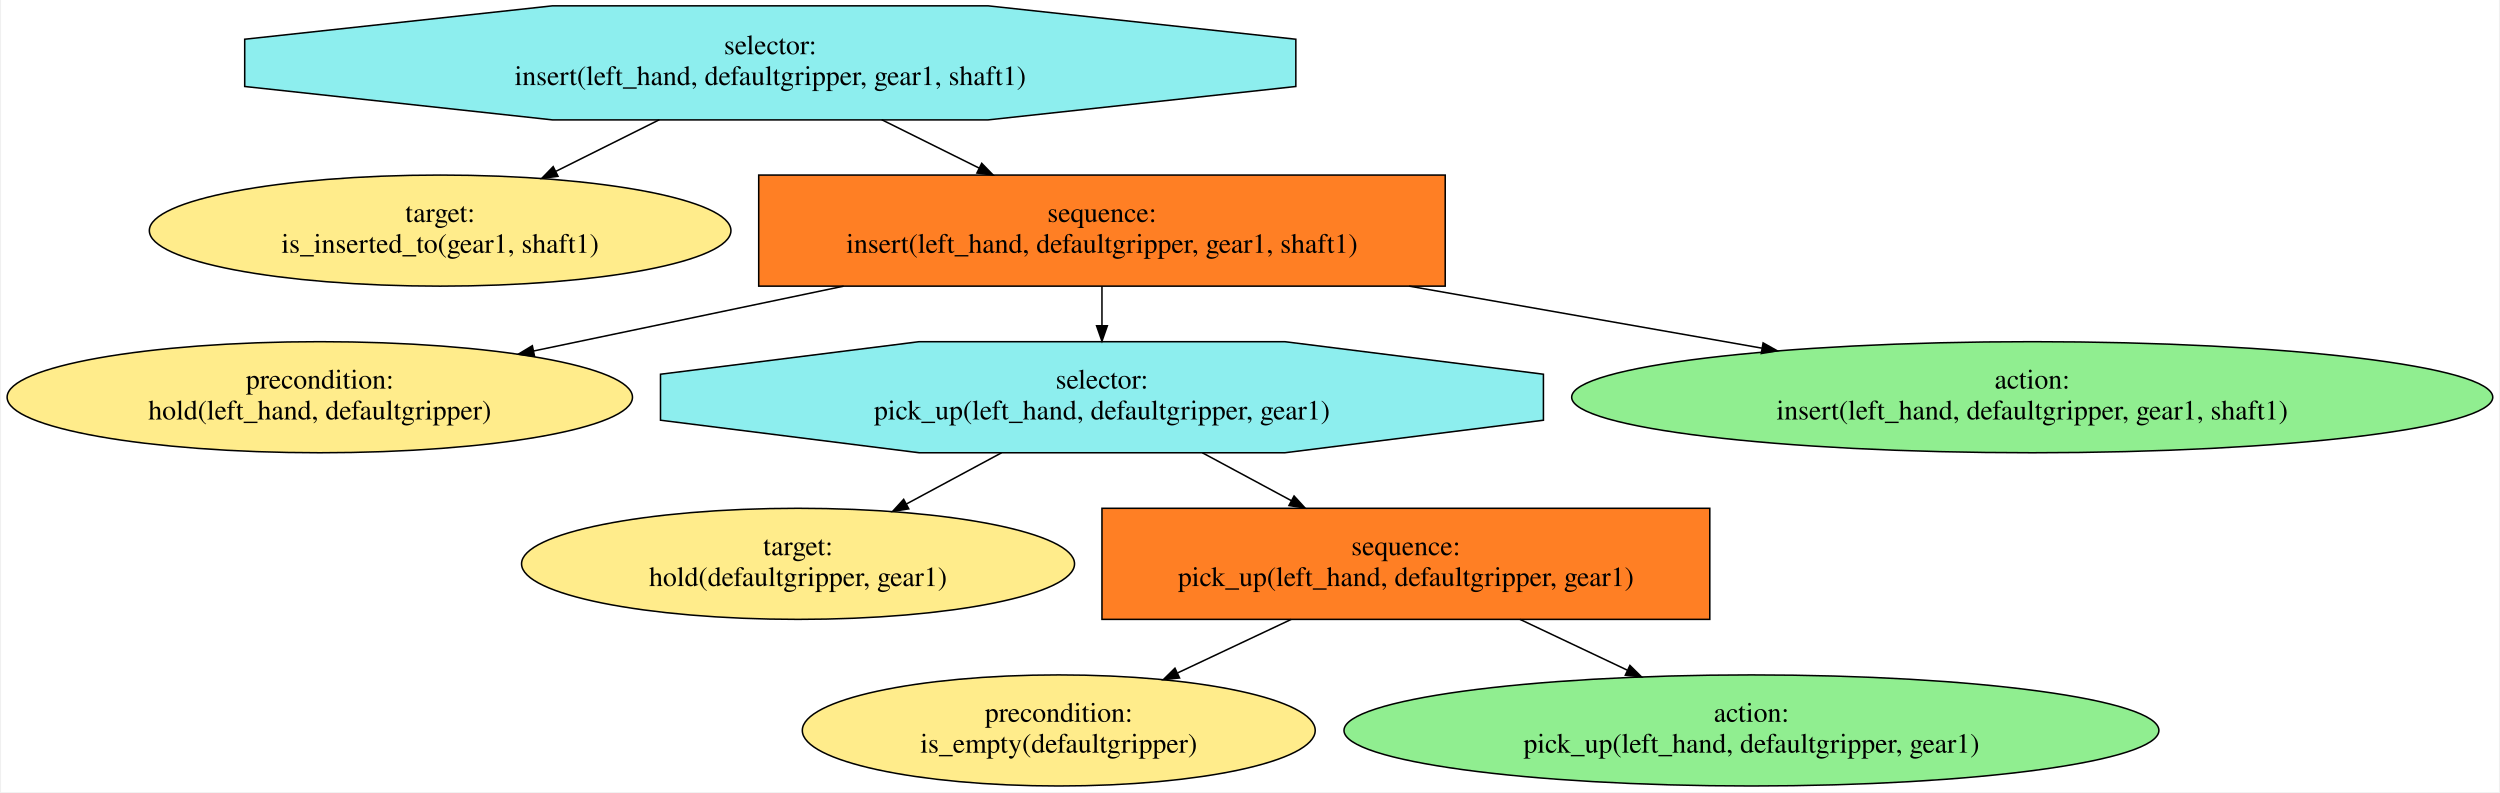
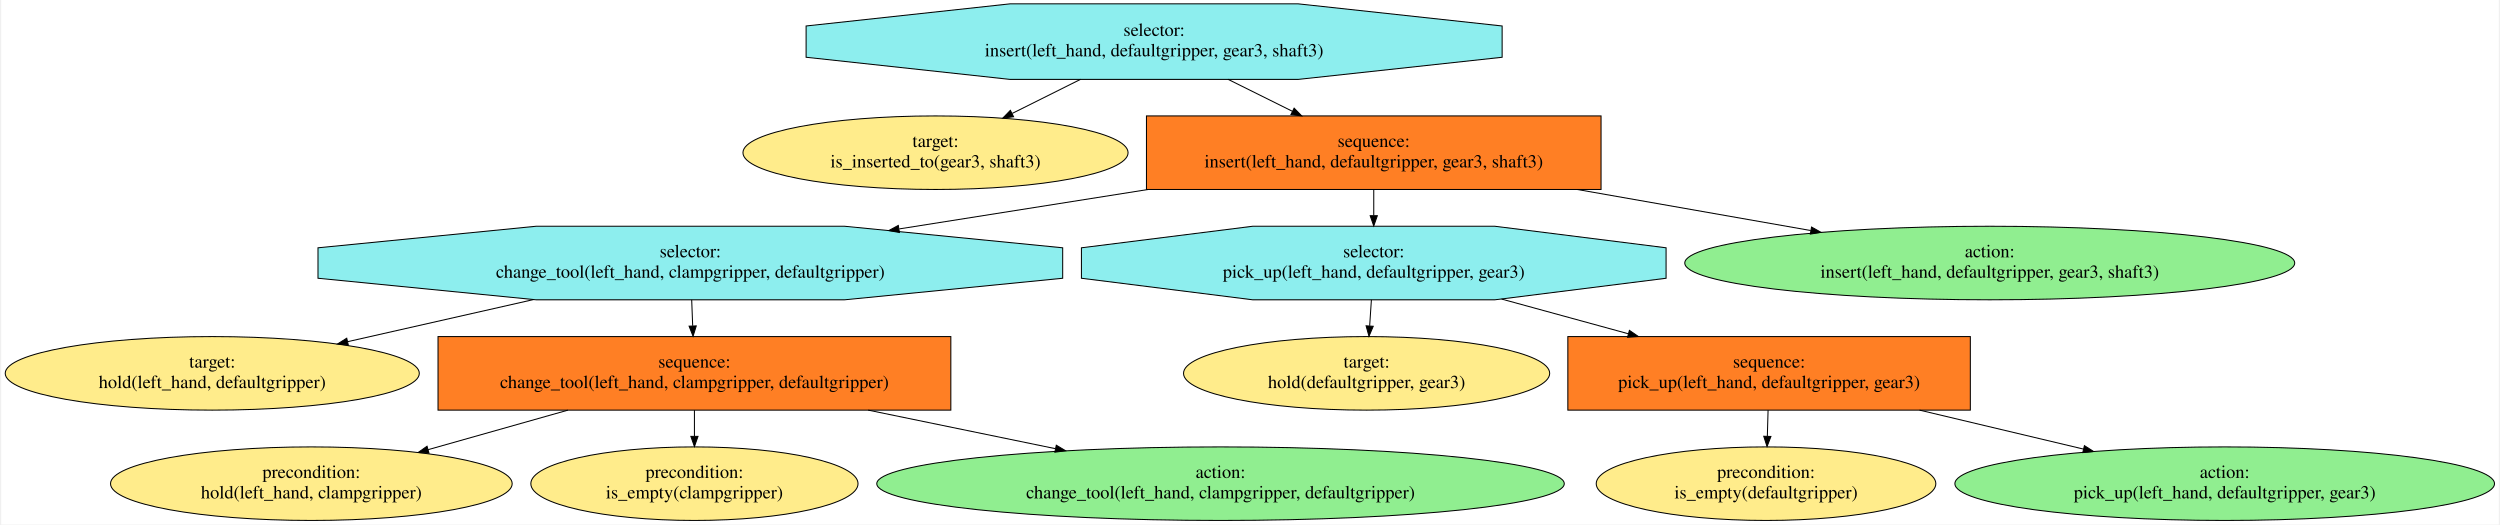
- <svg xmlns="http://www.w3.org/2000/svg" width="1619pt" height="513pt" viewBox="0.00 0.00 1619.10 513.48">
+ <svg xmlns="http://www.w3.org/2000/svg" width="2445pt" height="513pt" viewBox="0.00 0.00 2444.89 513.48">
  <g id="graph0" class="graph" transform="scale(1 1) rotate(0) translate(4 509.48)">
-     <polygon fill="white" stroke="transparent" points="-4,4 -4,-509.48 1615.1,-509.48 1615.1,4 -4,4" />
+     <polygon fill="white" stroke="transparent" points="-4,4 -4,-509.48 2440.89,-509.48 2440.89,4 -4,4" />
    <g id="node1" class="node">
-       <polygon fill="#8deeee" stroke="black" points="835.26,-453.42 835.26,-484.05 635.7,-505.71 353.47,-505.71 153.91,-484.05 153.91,-453.42 353.47,-431.76 635.7,-431.76 835.26,-453.42" />
-       <text text-anchor="middle" x="494.59" y="-474.34" font-family="Times,serif" font-size="18.00">selector:</text>
-       <text text-anchor="middle" x="494.59" y="-454.34" font-family="Times,serif" font-size="18.00"> insert(left_hand, defaultgripper, gear1, shaft1)</text>
+       <polygon fill="#8deeee" stroke="black" points="1465.26,-453.42 1465.26,-484.05 1265.7,-505.71 983.47,-505.71 783.91,-484.05 783.91,-453.42 983.47,-431.76 1265.7,-431.76 1465.26,-453.42" />
+       <text text-anchor="middle" x="1124.59" y="-474.34" font-family="Times,serif" font-size="18.00">selector:</text>
+       <text text-anchor="middle" x="1124.59" y="-454.34" font-family="Times,serif" font-size="18.00"> insert(left_hand, defaultgripper, gear3, shaft3)</text>
    </g>
    <g id="node2" class="node">
-       <ellipse fill="#ffec8b" stroke="black" cx="280.59" cy="-360" rx="188.5" ry="36" />
-       <text text-anchor="middle" x="280.59" y="-365.6" font-family="Times,serif" font-size="18.00">target:</text>
-       <text text-anchor="middle" x="280.59" y="-345.6" font-family="Times,serif" font-size="18.00"> is_inserted_to(gear1, shaft1)</text>
+       <ellipse fill="#ffec8b" stroke="black" cx="910.59" cy="-360" rx="188.5" ry="36" />
+       <text text-anchor="middle" x="910.59" y="-365.6" font-family="Times,serif" font-size="18.00">target:</text>
+       <text text-anchor="middle" x="910.59" y="-345.6" font-family="Times,serif" font-size="18.00"> is_inserted_to(gear3, shaft3)</text>
    </g>
    <g id="edge1" class="edge">
-       <path fill="none" stroke="black" d="M422.73,-431.9C401.17,-421.14 377.45,-409.31 355.68,-398.46" />
-       <polygon fill="black" stroke="black" points="356.99,-395.2 346.48,-393.87 353.87,-401.46 356.99,-395.2" />
+       <path fill="none" stroke="black" d="M1052.73,-431.9C1031.17,-421.14 1007.45,-409.31 985.68,-398.46" />
+       <polygon fill="black" stroke="black" points="986.99,-395.2 976.48,-393.87 983.87,-401.46 986.99,-395.2" />
    </g>
    <g id="node3" class="node">
-       <polygon fill="#ff7f24" stroke="black" points="932.09,-396 487.09,-396 487.09,-324 932.09,-324 932.09,-396" />
-       <text text-anchor="middle" x="709.59" y="-365.6" font-family="Times,serif" font-size="18.00">sequence:</text>
-       <text text-anchor="middle" x="709.59" y="-345.6" font-family="Times,serif" font-size="18.00"> insert(left_hand, defaultgripper, gear1, shaft1)</text>
+       <polygon fill="#ff7f24" stroke="black" points="1562.09,-396 1117.09,-396 1117.09,-324 1562.09,-324 1562.09,-396" />
+       <text text-anchor="middle" x="1339.59" y="-365.6" font-family="Times,serif" font-size="18.00">sequence:</text>
+       <text text-anchor="middle" x="1339.59" y="-345.6" font-family="Times,serif" font-size="18.00"> insert(left_hand, defaultgripper, gear3, shaft3)</text>
    </g>
    <g id="edge2" class="edge">
-       <path fill="none" stroke="black" d="M566.78,-431.9C587.07,-421.82 609.26,-410.81 629.96,-400.53" />
-       <polygon fill="black" stroke="black" points="631.65,-403.6 639.05,-396.02 628.53,-397.33 631.65,-403.6" />
+       <path fill="none" stroke="black" d="M1196.78,-431.9C1217.07,-421.82 1239.26,-410.81 1259.96,-400.53" />
+       <polygon fill="black" stroke="black" points="1261.65,-403.6 1269.05,-396.02 1258.53,-397.33 1261.65,-403.6" />
    </g>
    <g id="node4" class="node">
-       <ellipse fill="#ffec8b" stroke="black" cx="202.59" cy="-252" rx="202.68" ry="36" />
-       <text text-anchor="middle" x="202.59" y="-257.6" font-family="Times,serif" font-size="18.00">precondition:</text>
-       <text text-anchor="middle" x="202.59" y="-237.6" font-family="Times,serif" font-size="18.00"> hold(left_hand, defaultgripper)</text>
+       <polygon fill="#8deeee" stroke="black" points="1035.08,-237.09 1035.08,-266.91 821.57,-288 519.61,-288 306.09,-266.91 306.09,-237.09 519.61,-216 821.57,-216 1035.08,-237.09" />
+       <text text-anchor="middle" x="670.59" y="-257.6" font-family="Times,serif" font-size="18.00">selector:</text>
+       <text text-anchor="middle" x="670.59" y="-237.6" font-family="Times,serif" font-size="18.00"> change_tool(left_hand, clampgripper, defaultgripper)</text>
    </g>
    <g id="edge3" class="edge">
-       <path fill="none" stroke="black" d="M542.17,-324C477.01,-310.37 403.24,-294.95 341.14,-281.97" />
-       <polygon fill="black" stroke="black" points="341.78,-278.53 331.28,-279.91 340.35,-285.38 341.78,-278.53" />
+       <path fill="none" stroke="black" d="M1118.68,-324C1040.18,-311.56 952.22,-297.62 875.15,-285.41" />
+       <polygon fill="black" stroke="black" points="875.26,-281.89 864.84,-283.78 874.17,-288.8 875.26,-281.89" />
+     </g>
+     <g id="node10" class="node">
+       <polygon fill="#8deeee" stroke="black" points="1625.75,-237.09 1625.75,-266.91 1458.12,-288 1221.06,-288 1053.43,-266.91 1053.43,-237.09 1221.06,-216 1458.12,-216 1625.75,-237.09" />
+       <text text-anchor="middle" x="1339.59" y="-257.6" font-family="Times,serif" font-size="18.00">selector:</text>
+       <text text-anchor="middle" x="1339.59" y="-237.6" font-family="Times,serif" font-size="18.00"> pick_up(left_hand, defaultgripper, gear3)</text>
+     </g>
+     <g id="edge9" class="edge">
+       <path fill="none" stroke="black" d="M1339.59,-324C1339.59,-315.85 1339.59,-307.06 1339.59,-298.54" />
+       <polygon fill="black" stroke="black" points="1343.09,-298.33 1339.59,-288.33 1336.09,-298.33 1343.09,-298.33" />
+     </g>
+     <g id="node15" class="node">
+       <ellipse fill="lightgreen" stroke="black" cx="1942.59" cy="-252" rx="298.53" ry="36" />
+       <text text-anchor="middle" x="1942.59" y="-257.6" font-family="Times,serif" font-size="18.00">action:</text>
+       <text text-anchor="middle" x="1942.59" y="-237.6" font-family="Times,serif" font-size="18.00"> insert(left_hand, defaultgripper, gear3, shaft3)</text>
+     </g>
+     <g id="edge14" class="edge">
+       <path fill="none" stroke="black" d="M1538.7,-324C1612.59,-311.01 1695.78,-296.39 1767.37,-283.8" />
+       <polygon fill="black" stroke="black" points="1768.15,-287.22 1777.39,-282.04 1766.94,-280.32 1768.15,-287.22" />
    </g>
    <g id="node5" class="node">
-       <polygon fill="#8deeee" stroke="black" points="995.75,-237.09 995.75,-266.91 828.12,-288 591.06,-288 423.43,-266.91 423.43,-237.09 591.06,-216 828.12,-216 995.75,-237.09" />
-       <text text-anchor="middle" x="709.59" y="-257.6" font-family="Times,serif" font-size="18.00">selector:</text>
-       <text text-anchor="middle" x="709.59" y="-237.6" font-family="Times,serif" font-size="18.00"> pick_up(left_hand, defaultgripper, gear1)</text>
+       <ellipse fill="#ffec8b" stroke="black" cx="202.59" cy="-144" rx="202.68" ry="36" />
+       <text text-anchor="middle" x="202.59" y="-149.6" font-family="Times,serif" font-size="18.00">target:</text>
+       <text text-anchor="middle" x="202.59" y="-129.6" font-family="Times,serif" font-size="18.00"> hold(left_hand, defaultgripper)</text>
    </g>
    <g id="edge4" class="edge">
-       <path fill="none" stroke="black" d="M709.59,-324C709.59,-315.85 709.59,-307.06 709.59,-298.54" />
-       <polygon fill="black" stroke="black" points="713.09,-298.33 709.59,-288.33 706.09,-298.33 713.09,-298.33" />
-     </g>
-     <g id="node10" class="node">
-       <ellipse fill="lightgreen" stroke="black" cx="1312.59" cy="-252" rx="298.53" ry="36" />
-       <text text-anchor="middle" x="1312.59" y="-257.6" font-family="Times,serif" font-size="18.00">action:</text>
-       <text text-anchor="middle" x="1312.59" y="-237.6" font-family="Times,serif" font-size="18.00"> insert(left_hand, defaultgripper, gear1, shaft1)</text>
-     </g>
-     <g id="edge9" class="edge">
-       <path fill="none" stroke="black" d="M908.7,-324C982.59,-311.01 1065.78,-296.39 1137.37,-283.8" />
-       <polygon fill="black" stroke="black" points="1138.15,-287.22 1147.39,-282.04 1136.94,-280.32 1138.15,-287.22" />
+       <path fill="none" stroke="black" d="M517.02,-216.22C458.32,-202.92 391.93,-187.88 335.33,-175.07" />
+       <polygon fill="black" stroke="black" points="335.77,-171.58 325.24,-172.78 334.22,-178.4 335.77,-171.58" />
    </g>
    <g id="node6" class="node">
-       <ellipse fill="#ffec8b" stroke="black" cx="512.59" cy="-144" rx="179.22" ry="36" />
-       <text text-anchor="middle" x="512.59" y="-149.6" font-family="Times,serif" font-size="18.00">target:</text>
-       <text text-anchor="middle" x="512.59" y="-129.6" font-family="Times,serif" font-size="18.00"> hold(defaultgripper, gear1)</text>
+       <polygon fill="#ff7f24" stroke="black" points="925.59,-180 423.59,-180 423.59,-108 925.59,-108 925.59,-180" />
+       <text text-anchor="middle" x="674.59" y="-149.6" font-family="Times,serif" font-size="18.00">sequence:</text>
+       <text text-anchor="middle" x="674.59" y="-129.6" font-family="Times,serif" font-size="18.00"> change_tool(left_hand, clampgripper, defaultgripper)</text>
    </g>
    <g id="edge5" class="edge">
-       <path fill="none" stroke="black" d="M644.54,-216C624.72,-205.33 602.85,-193.57 582.71,-182.73" />
-       <polygon fill="black" stroke="black" points="584.36,-179.65 573.9,-177.99 581.05,-185.81 584.36,-179.65" />
+       <path fill="none" stroke="black" d="M671.91,-216C672.22,-207.85 672.55,-199.06 672.87,-190.54" />
+       <polygon fill="black" stroke="black" points="676.37,-190.45 673.25,-180.33 669.38,-190.19 676.37,-190.45" />
    </g>
    <g id="node7" class="node">
-       <polygon fill="#ff7f24" stroke="black" points="1103.59,-180 709.59,-180 709.59,-108 1103.59,-108 1103.59,-180" />
-       <text text-anchor="middle" x="906.59" y="-149.6" font-family="Times,serif" font-size="18.00">sequence:</text>
-       <text text-anchor="middle" x="906.59" y="-129.6" font-family="Times,serif" font-size="18.00"> pick_up(left_hand, defaultgripper, gear1)</text>
+       <ellipse fill="#ffec8b" stroke="black" cx="299.59" cy="-36" rx="196.6" ry="36" />
+       <text text-anchor="middle" x="299.59" y="-41.6" font-family="Times,serif" font-size="18.00">precondition:</text>
+       <text text-anchor="middle" x="299.59" y="-21.6" font-family="Times,serif" font-size="18.00"> hold(left_hand, clampgripper)</text>
    </g>
    <g id="edge6" class="edge">
-       <path fill="none" stroke="black" d="M774.64,-216C793.12,-206.05 813.38,-195.15 832.36,-184.94" />
-       <polygon fill="black" stroke="black" points="834.12,-187.97 841.27,-180.15 830.8,-181.8 834.12,-187.97" />
+       <path fill="none" stroke="black" d="M550.76,-108C506.63,-95.52 457.16,-81.54 413.87,-69.3" />
+       <polygon fill="black" stroke="black" points="414.73,-65.91 404.16,-66.56 412.83,-72.65 414.73,-65.91" />
    </g>
    <g id="node8" class="node">
-       <ellipse fill="#ffec8b" stroke="black" cx="681.59" cy="-36" rx="166.23" ry="36" />
-       <text text-anchor="middle" x="681.59" y="-41.6" font-family="Times,serif" font-size="18.00">precondition:</text>
-       <text text-anchor="middle" x="681.59" y="-21.6" font-family="Times,serif" font-size="18.00"> is_empty(defaultgripper)</text>
+       <ellipse fill="#ffec8b" stroke="black" cx="674.59" cy="-36" rx="160.15" ry="36" />
+       <text text-anchor="middle" x="674.59" y="-41.6" font-family="Times,serif" font-size="18.00">precondition:</text>
+       <text text-anchor="middle" x="674.59" y="-21.6" font-family="Times,serif" font-size="18.00"> is_empty(clampgripper)</text>
    </g>
    <g id="edge7" class="edge">
-       <path fill="none" stroke="black" d="M832.29,-108C808.67,-96.87 782.51,-84.54 758.7,-73.33" />
-       <polygon fill="black" stroke="black" points="759.89,-70.02 749.35,-68.92 756.9,-76.35 759.89,-70.02" />
+       <path fill="none" stroke="black" d="M674.59,-108C674.59,-99.85 674.59,-91.06 674.59,-82.54" />
+       <polygon fill="black" stroke="black" points="678.09,-82.33 674.59,-72.33 671.09,-82.33 678.09,-82.33" />
    </g>
    <g id="node9" class="node">
-       <ellipse fill="lightgreen" stroke="black" cx="1130.59" cy="-36" rx="264.11" ry="36" />
-       <text text-anchor="middle" x="1130.59" y="-41.6" font-family="Times,serif" font-size="18.00">action:</text>
-       <text text-anchor="middle" x="1130.59" y="-21.6" font-family="Times,serif" font-size="18.00"> pick_up(left_hand, defaultgripper, gear1)</text>
+       <ellipse fill="lightgreen" stroke="black" cx="1189.59" cy="-36" rx="336.5" ry="36" />
+       <text text-anchor="middle" x="1189.59" y="-41.6" font-family="Times,serif" font-size="18.00">action:</text>
+       <text text-anchor="middle" x="1189.59" y="-21.6" font-family="Times,serif" font-size="18.00"> change_tool(left_hand, clampgripper, defaultgripper)</text>
    </g>
    <g id="edge8" class="edge">
-       <path fill="none" stroke="black" d="M980.55,-108C1002.84,-97.45 1027.41,-85.82 1050.1,-75.09" />
-       <polygon fill="black" stroke="black" points="1051.82,-78.15 1059.36,-70.7 1048.83,-71.82 1051.82,-78.15" />
+       <path fill="none" stroke="black" d="M844.65,-108C903.64,-95.86 969.58,-82.28 1027.88,-70.28" />
+       <polygon fill="black" stroke="black" points="1028.83,-73.66 1037.92,-68.22 1027.42,-66.81 1028.83,-73.66" />
+     </g>
+     <g id="node11" class="node">
+       <ellipse fill="#ffec8b" stroke="black" cx="1332.59" cy="-144" rx="179.22" ry="36" />
+       <text text-anchor="middle" x="1332.59" y="-149.6" font-family="Times,serif" font-size="18.00">target:</text>
+       <text text-anchor="middle" x="1332.59" y="-129.6" font-family="Times,serif" font-size="18.00"> hold(defaultgripper, gear3)</text>
+     </g>
+     <g id="edge10" class="edge">
+       <path fill="none" stroke="black" d="M1337.28,-216C1336.74,-207.85 1336.16,-199.06 1335.59,-190.54" />
+       <polygon fill="black" stroke="black" points="1339.07,-190.08 1334.92,-180.33 1332.09,-190.54 1339.07,-190.08" />
+     </g>
+     <g id="node12" class="node">
+       <polygon fill="#ff7f24" stroke="black" points="1923.59,-180 1529.59,-180 1529.59,-108 1923.59,-108 1923.59,-180" />
+       <text text-anchor="middle" x="1726.59" y="-149.6" font-family="Times,serif" font-size="18.00">sequence:</text>
+       <text text-anchor="middle" x="1726.59" y="-129.6" font-family="Times,serif" font-size="18.00"> pick_up(left_hand, defaultgripper, gear3)</text>
+     </g>
+     <g id="edge11" class="edge">
+       <path fill="none" stroke="black" d="M1464.7,-216.73C1504.36,-205.87 1548.43,-193.8 1588.92,-182.71" />
+       <polygon fill="black" stroke="black" points="1589.86,-186.08 1598.59,-180.06 1588.02,-179.33 1589.86,-186.08" />
+     </g>
+     <g id="node13" class="node">
+       <ellipse fill="#ffec8b" stroke="black" cx="1723.59" cy="-36" rx="166.23" ry="36" />
+       <text text-anchor="middle" x="1723.59" y="-41.6" font-family="Times,serif" font-size="18.00">precondition:</text>
+       <text text-anchor="middle" x="1723.59" y="-21.6" font-family="Times,serif" font-size="18.00"> is_empty(defaultgripper)</text>
+     </g>
+     <g id="edge12" class="edge">
+       <path fill="none" stroke="black" d="M1725.6,-108C1725.37,-99.85 1725.12,-91.06 1724.88,-82.54" />
+       <polygon fill="black" stroke="black" points="1728.37,-82.22 1724.59,-72.33 1721.37,-82.42 1728.37,-82.22" />
+     </g>
+     <g id="node14" class="node">
+       <ellipse fill="lightgreen" stroke="black" cx="2172.59" cy="-36" rx="264.11" ry="36" />
+       <text text-anchor="middle" x="2172.59" y="-41.6" font-family="Times,serif" font-size="18.00">action:</text>
+       <text text-anchor="middle" x="2172.59" y="-21.6" font-family="Times,serif" font-size="18.00"> pick_up(left_hand, defaultgripper, gear3)</text>
+     </g>
+     <g id="edge13" class="edge">
+       <path fill="none" stroke="black" d="M1873.86,-108C1925.59,-95.7 1983.48,-81.94 2034.43,-69.84" />
+       <polygon fill="black" stroke="black" points="2035.27,-73.23 2044.19,-67.52 2033.65,-66.42 2035.27,-73.23" />
    </g>
  </g>
</svg>
